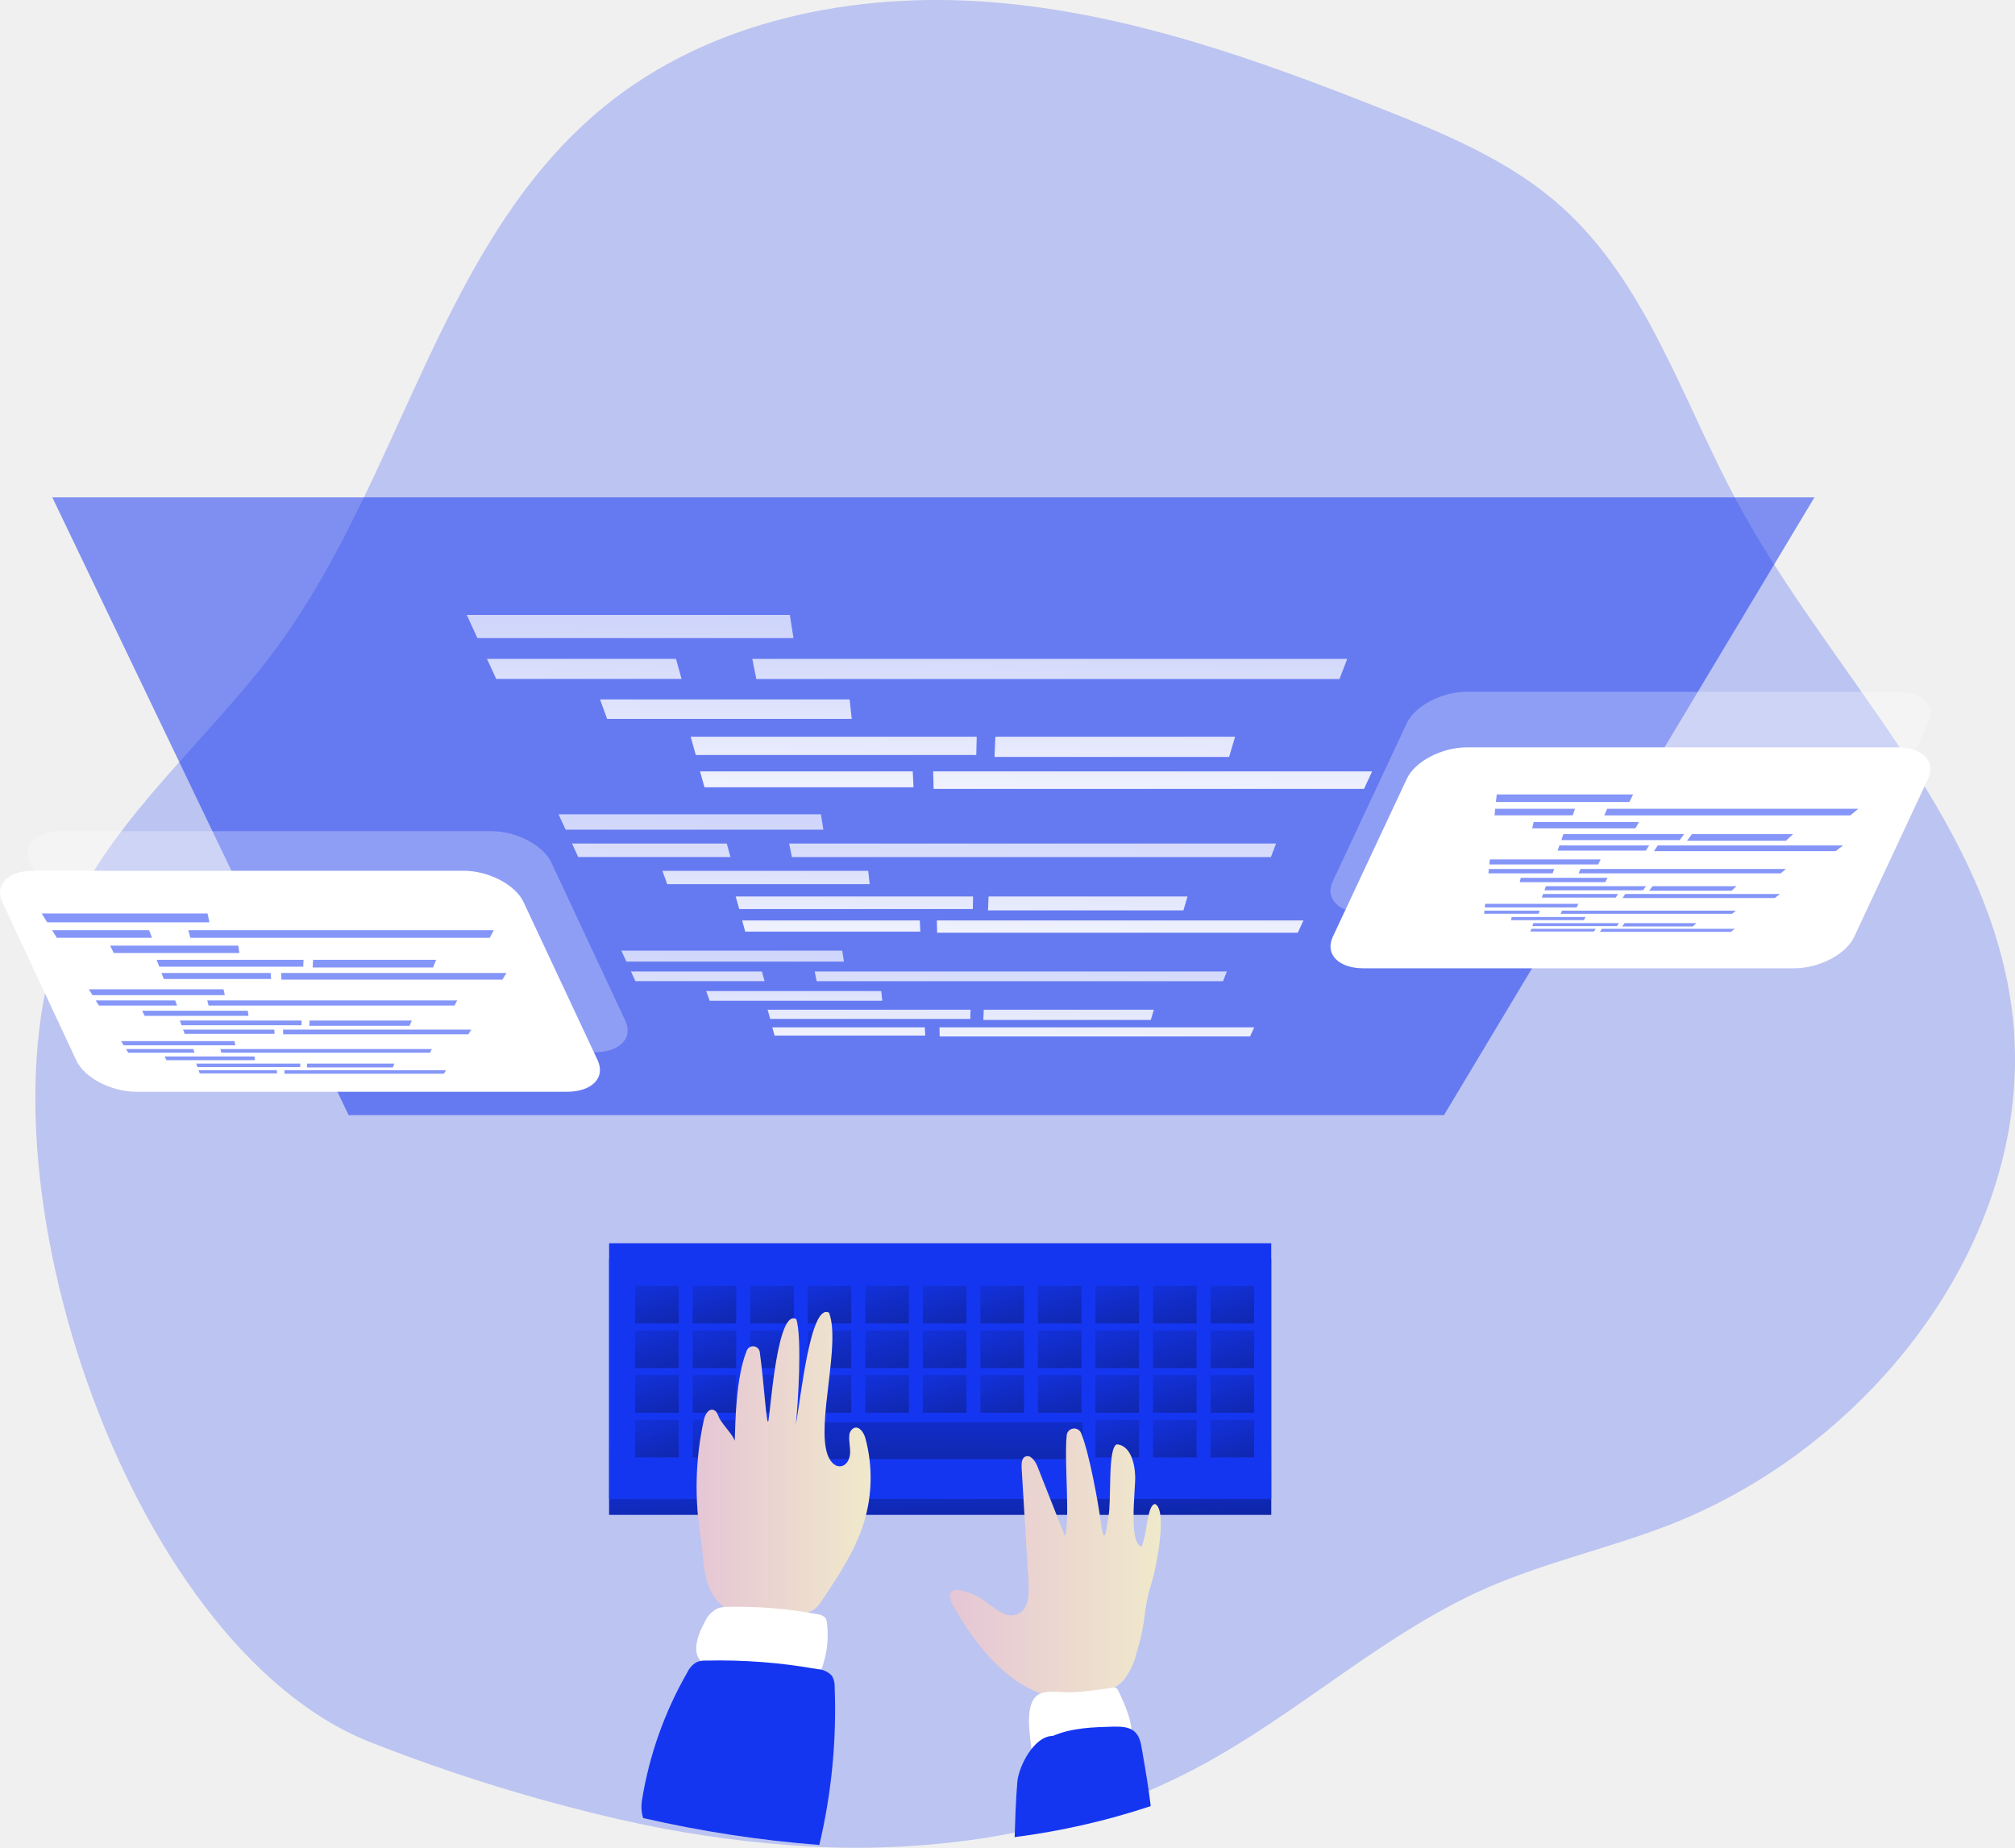
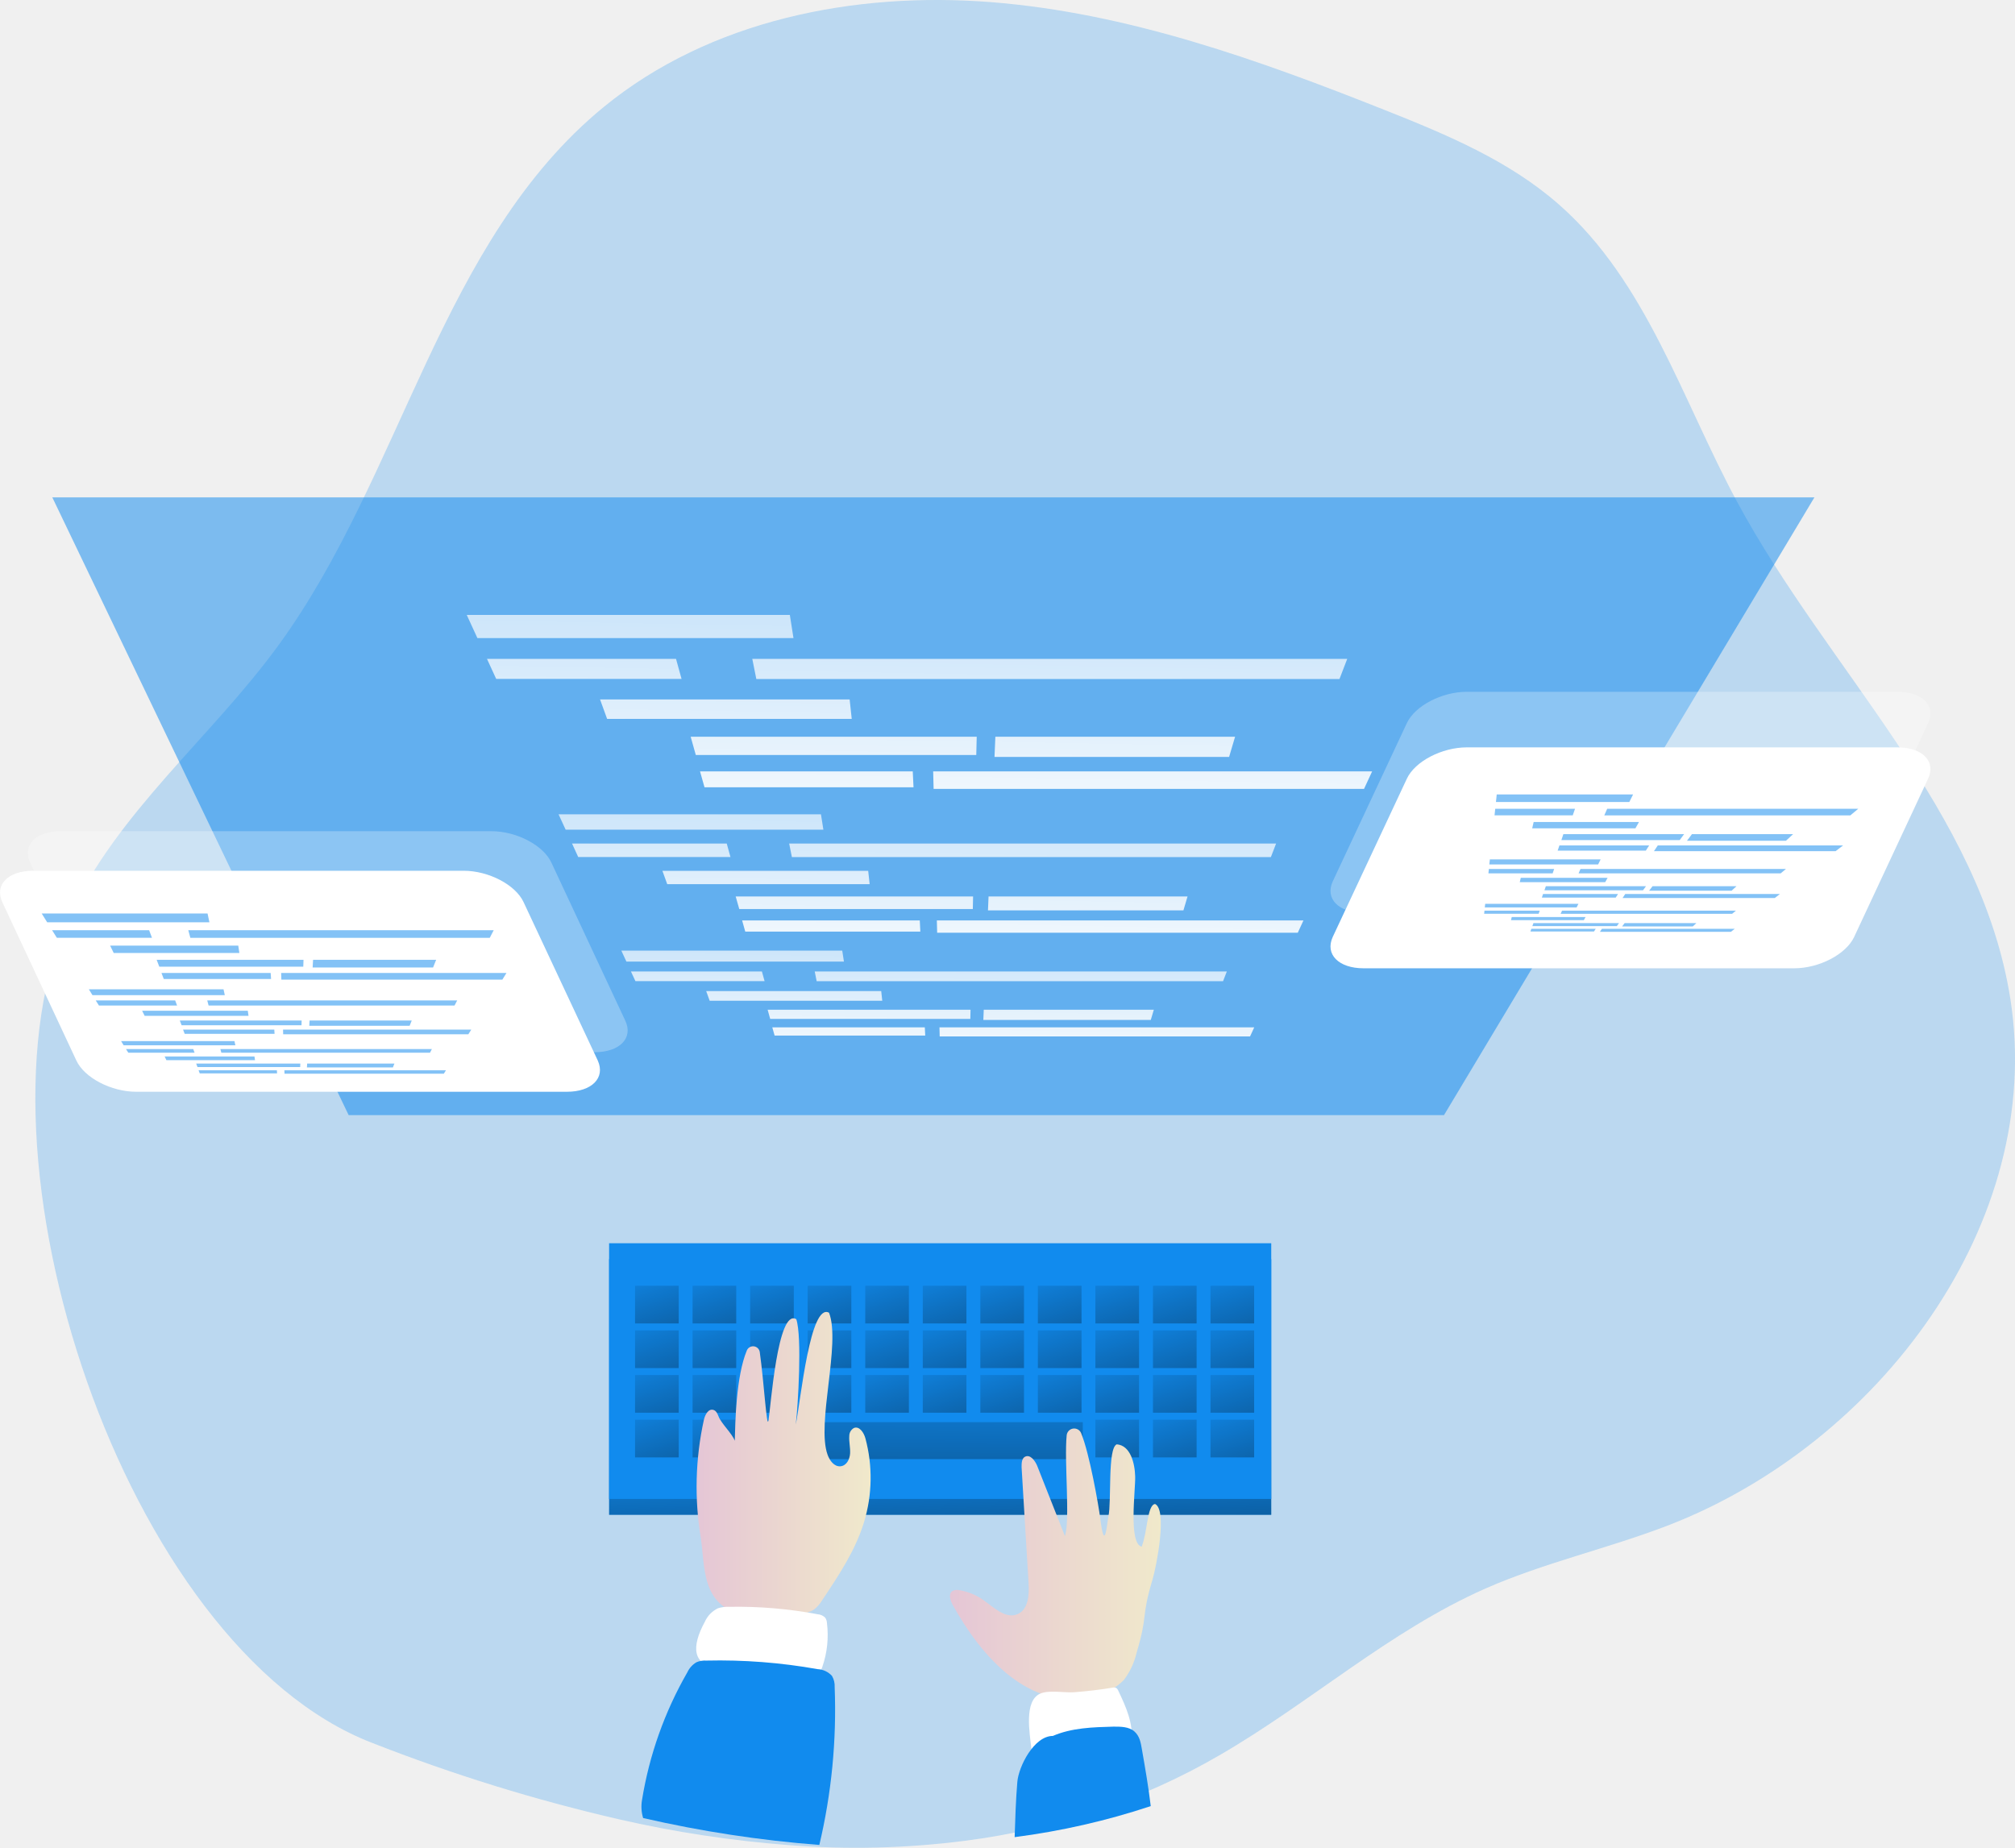
<svg xmlns="http://www.w3.org/2000/svg" xmlns:xlink="http://www.w3.org/1999/xlink" id="Layer_1" data-name="Layer 1" viewBox="0 0 444.15 407.31">
  <defs>
    <linearGradient id="linear-gradient" x1="207.58" y1="316.27" x2="209.76" y2="384.73" gradientUnits="userSpaceOnUse">
      <stop offset="0" stop-color="#010101" stop-opacity="0" />
      <stop offset="0.95" stop-color="#010101" />
    </linearGradient>
    <linearGradient id="linear-gradient-2" x1="141.4" y1="277.42" x2="160.86" y2="335.81" xlink:href="#linear-gradient" />
    <linearGradient id="linear-gradient-3" x1="141.4" y1="287.26" x2="160.86" y2="345.65" xlink:href="#linear-gradient" />
    <linearGradient id="linear-gradient-4" x1="141.4" y1="297.1" x2="160.86" y2="355.49" xlink:href="#linear-gradient" />
    <linearGradient id="linear-gradient-5" x1="141.4" y1="306.94" x2="160.86" y2="365.33" xlink:href="#linear-gradient" />
    <linearGradient id="linear-gradient-6" x1="154.08" y1="277.42" x2="173.55" y2="335.81" xlink:href="#linear-gradient" />
    <linearGradient id="linear-gradient-7" x1="154.08" y1="287.26" x2="173.55" y2="345.65" xlink:href="#linear-gradient" />
    <linearGradient id="linear-gradient-8" x1="154.08" y1="297.1" x2="173.55" y2="355.49" xlink:href="#linear-gradient" />
    <linearGradient id="linear-gradient-9" x1="154.08" y1="306.94" x2="173.55" y2="365.33" xlink:href="#linear-gradient" />
    <linearGradient id="linear-gradient-10" x1="166.77" y1="277.42" x2="186.23" y2="335.81" xlink:href="#linear-gradient" />
    <linearGradient id="linear-gradient-11" x1="166.77" y1="287.26" x2="186.23" y2="345.65" xlink:href="#linear-gradient" />
    <linearGradient id="linear-gradient-12" x1="166.77" y1="297.1" x2="186.23" y2="355.49" xlink:href="#linear-gradient" />
    <linearGradient id="linear-gradient-13" x1="166.77" y1="306.94" x2="186.23" y2="365.33" xlink:href="#linear-gradient" />
    <linearGradient id="linear-gradient-14" x1="179.45" y1="277.42" x2="198.92" y2="335.81" xlink:href="#linear-gradient" />
    <linearGradient id="linear-gradient-15" x1="179.45" y1="287.26" x2="198.92" y2="345.65" xlink:href="#linear-gradient" />
    <linearGradient id="linear-gradient-16" x1="179.45" y1="297.1" x2="198.92" y2="355.49" xlink:href="#linear-gradient" />
    <linearGradient id="linear-gradient-17" x1="192.14" y1="277.42" x2="211.6" y2="335.81" xlink:href="#linear-gradient" />
    <linearGradient id="linear-gradient-18" x1="192.14" y1="287.26" x2="211.6" y2="345.65" xlink:href="#linear-gradient" />
    <linearGradient id="linear-gradient-19" x1="192.14" y1="297.1" x2="211.6" y2="355.49" xlink:href="#linear-gradient" />
    <linearGradient id="linear-gradient-20" x1="204.82" y1="277.42" x2="224.29" y2="335.81" xlink:href="#linear-gradient" />
    <linearGradient id="linear-gradient-21" x1="204.82" y1="287.26" x2="224.29" y2="345.65" xlink:href="#linear-gradient" />
    <linearGradient id="linear-gradient-22" x1="204.82" y1="297.1" x2="224.29" y2="355.49" xlink:href="#linear-gradient" />
    <linearGradient id="linear-gradient-23" x1="217.51" y1="277.42" x2="236.97" y2="335.81" xlink:href="#linear-gradient" />
    <linearGradient id="linear-gradient-24" x1="217.51" y1="287.26" x2="236.97" y2="345.65" xlink:href="#linear-gradient" />
    <linearGradient id="linear-gradient-25" x1="217.51" y1="297.1" x2="236.97" y2="355.49" xlink:href="#linear-gradient" />
    <linearGradient id="linear-gradient-26" x1="230.19" y1="277.42" x2="249.66" y2="335.81" xlink:href="#linear-gradient" />
    <linearGradient id="linear-gradient-27" x1="230.19" y1="287.26" x2="249.66" y2="345.65" xlink:href="#linear-gradient" />
    <linearGradient id="linear-gradient-28" x1="230.19" y1="297.1" x2="249.66" y2="355.49" xlink:href="#linear-gradient" />
    <linearGradient id="linear-gradient-29" x1="242.88" y1="277.42" x2="262.34" y2="335.81" xlink:href="#linear-gradient" />
    <linearGradient id="linear-gradient-30" x1="242.88" y1="287.26" x2="262.34" y2="345.65" xlink:href="#linear-gradient" />
    <linearGradient id="linear-gradient-31" x1="242.88" y1="297.1" x2="262.34" y2="355.49" xlink:href="#linear-gradient" />
    <linearGradient id="linear-gradient-32" x1="242.88" y1="306.94" x2="262.34" y2="365.33" xlink:href="#linear-gradient" />
    <linearGradient id="linear-gradient-33" x1="255.56" y1="277.42" x2="275.02" y2="335.81" xlink:href="#linear-gradient" />
    <linearGradient id="linear-gradient-34" x1="255.56" y1="287.26" x2="275.02" y2="345.65" xlink:href="#linear-gradient" />
    <linearGradient id="linear-gradient-35" x1="255.56" y1="297.1" x2="275.02" y2="355.49" xlink:href="#linear-gradient" />
    <linearGradient id="linear-gradient-36" x1="255.56" y1="306.94" x2="275.02" y2="365.33" xlink:href="#linear-gradient" />
    <linearGradient id="linear-gradient-37" x1="268.24" y1="277.42" x2="287.71" y2="335.81" xlink:href="#linear-gradient" />
    <linearGradient id="linear-gradient-38" x1="268.24" y1="287.26" x2="287.71" y2="345.65" xlink:href="#linear-gradient" />
    <linearGradient id="linear-gradient-39" x1="268.24" y1="297.1" x2="287.71" y2="355.49" xlink:href="#linear-gradient" />
    <linearGradient id="linear-gradient-40" x1="268.24" y1="306.94" x2="287.71" y2="365.33" xlink:href="#linear-gradient" />
    <linearGradient id="linear-gradient-41" x1="201.17" y1="299.29" x2="200.66" y2="387.48" xlink:href="#linear-gradient" />
    <linearGradient id="linear-gradient-42" x1="241.75" y1="324.01" x2="280.1" y2="324.01" gradientUnits="userSpaceOnUse">
      <stop offset="0" stop-color="#e5c6d6" />
      <stop offset="0.42" stop-color="#ead4d0" />
      <stop offset="1" stop-color="#f0e9cb" />
    </linearGradient>
    <linearGradient id="linear-gradient-43" x1="297.63" y1="345.78" x2="344.09" y2="345.78" xlink:href="#linear-gradient-42" />
    <linearGradient id="linear-gradient-44" x1="229.76" y1="451.83" x2="225.94" y2="247.42" gradientTransform="matrix(1, 0, 0, -1, -88.24, 449.13)" gradientUnits="userSpaceOnUse">
      <stop offset="0" stop-color="#fff" stop-opacity="0" />
      <stop offset="0.99" stop-color="#fff" />
    </linearGradient>
    <linearGradient id="linear-gradient-45" x1="219.63" y1="441.06" x2="216.1" y2="252.08" xlink:href="#linear-gradient-44" />
    <linearGradient id="linear-gradient-46" x1="322.22" y1="441.69" x2="318.61" y2="249.34" xlink:href="#linear-gradient-44" />
    <linearGradient id="linear-gradient-47" x1="250.84" y1="430.96" x2="247.52" y2="254.69" xlink:href="#linear-gradient-44" />
    <linearGradient id="linear-gradient-48" x1="274.55" y1="421.86" x2="271.44" y2="256.61" xlink:href="#linear-gradient-44" />
    <linearGradient id="linear-gradient-49" x1="336.5" y1="420.37" x2="333.43" y2="255.67" xlink:href="#linear-gradient-44" />
    <linearGradient id="linear-gradient-50" x1="268.6" y1="412.51" x2="265.72" y2="258.58" xlink:href="#linear-gradient-44" />
    <linearGradient id="linear-gradient-51" x1="344.84" y1="414.34" x2="341.9" y2="256.9" xlink:href="#linear-gradient-44" />
    <linearGradient id="linear-gradient-52" x1="242.37" y1="365.56" x2="239.72" y2="223.82" xlink:href="#linear-gradient-44" />
    <linearGradient id="linear-gradient-53" x1="233.6" y1="358.48" x2="231.15" y2="227.25" xlink:href="#linear-gradient-44" />
    <linearGradient id="linear-gradient-54" x1="317.74" y1="363.14" x2="315.12" y2="223.77" xlink:href="#linear-gradient-44" />
    <linearGradient id="linear-gradient-55" x1="258.93" y1="353.78" x2="256.58" y2="228.63" xlink:href="#linear-gradient-44" />
    <linearGradient id="linear-gradient-56" x1="278.41" y1="349.28" x2="276.16" y2="229.81" xlink:href="#linear-gradient-44" />
    <linearGradient id="linear-gradient-57" x1="329.83" y1="347.34" x2="327.62" y2="229.32" xlink:href="#linear-gradient-44" />
    <linearGradient id="linear-gradient-58" x1="273.3" y1="343.25" x2="271.21" y2="231.37" xlink:href="#linear-gradient-44" />
    <linearGradient id="linear-gradient-59" x1="337.03" y1="346.81" x2="334.84" y2="229.82" xlink:href="#linear-gradient-44" />
    <linearGradient id="linear-gradient-60" x1="251.09" y1="310.87" x2="249.12" y2="205.63" xlink:href="#linear-gradient-44" />
    <linearGradient id="linear-gradient-61" x1="243.38" y1="305.62" x2="241.56" y2="208.4" xlink:href="#linear-gradient-44" />
    <linearGradient id="linear-gradient-62" x1="314.69" y1="312.02" x2="312.67" y2="204.73" xlink:href="#linear-gradient-44" />
    <linearGradient id="linear-gradient-63" x1="264.7" y1="303.52" x2="262.92" y2="209.18" xlink:href="#linear-gradient-44" />
    <linearGradient id="linear-gradient-64" x1="281.21" y1="301.33" x2="279.49" y2="209.99" xlink:href="#linear-gradient-44" />
    <linearGradient id="linear-gradient-65" x1="325.16" y1="299.24" x2="323.49" y2="209.75" xlink:href="#linear-gradient-44" />
    <linearGradient id="linear-gradient-66" x1="276.73" y1="297.05" x2="275.13" y2="211.31" xlink:href="#linear-gradient-44" />
    <linearGradient id="linear-gradient-67" x1="331.48" y1="301.34" x2="329.77" y2="209.9" xlink:href="#linear-gradient-44" />
  </defs>
-   <path d="M455.79,337.36c-13.21,5.07-27.17,8.17-40.12,13.86C394.53,360.56,377,376.43,357,388a146,146,0,0,1-27.21,12.26,152.77,152.77,0,0,1-28.75,6.56,188,188,0,0,1-39.13.95,253.36,253.36,0,0,1-37.31-5.69,386.22,386.22,0,0,1-54.31-16.82c-54.82-21.12-90.61-130.58-66.72-182.33,10.52-22.82,31.1-39.19,45.93-59.47C177,105.82,185.27,54.13,221.36,24.6,244.74,5.48,276.57-.84,306.66,1.52s58.94,12.7,87,23.86c13.54,5.37,27.26,11.12,38.21,20.76,19.3,16.94,27.11,43,39.31,65.61,19.95,37,53.69,68.07,60.19,109.52C539.06,270.61,502.38,319.43,455.79,337.36Z" transform="translate(-88.24 -1.05)" fill="#1536f1" opacity="0.24" style="isolation:isolate" />
-   <rect x="134.26" y="277.56" width="145.95" height="56.37" fill="#1536f1" />
+   <path d="M455.79,337.36c-13.21,5.07-27.17,8.17-40.12,13.86C394.53,360.56,377,376.43,357,388a146,146,0,0,1-27.21,12.26,152.77,152.77,0,0,1-28.75,6.56,188,188,0,0,1-39.13.95,253.36,253.36,0,0,1-37.31-5.69,386.22,386.22,0,0,1-54.31-16.82c-54.82-21.12-90.61-130.58-66.72-182.33,10.52-22.82,31.1-39.19,45.93-59.47C177,105.82,185.27,54.13,221.36,24.6,244.74,5.48,276.57-.84,306.66,1.52s58.94,12.7,87,23.86c13.54,5.37,27.26,11.12,38.21,20.76,19.3,16.94,27.11,43,39.31,65.61,19.95,37,53.69,68.07,60.19,109.52C539.06,270.61,502.38,319.43,455.79,337.36Z" transform="translate(-88.24 -1.05)" fill="#118bee" opacity="0.24" style="isolation:isolate" />
+   <rect x="134.26" y="277.56" width="145.95" height="56.37" fill="#118bee" />
  <rect x="134.26" y="277.56" width="145.95" height="56.37" fill="url(#linear-gradient)" />
-   <rect x="134.26" y="274.06" width="145.95" height="56.37" fill="#1536f1" />
+   <rect x="134.26" y="274.06" width="145.95" height="56.37" fill="#118bee" />
  <rect x="139.98" y="283.43" width="9.62" height="8.31" fill="url(#linear-gradient-2)" />
  <rect x="139.98" y="293.27" width="9.62" height="8.31" fill="url(#linear-gradient-3)" />
  <rect x="139.98" y="303.11" width="9.62" height="8.31" fill="url(#linear-gradient-4)" />
  <rect x="139.98" y="312.96" width="9.62" height="8.31" fill="url(#linear-gradient-5)" />
  <rect x="152.66" y="283.43" width="9.62" height="8.31" fill="url(#linear-gradient-6)" />
  <rect x="152.66" y="293.27" width="9.62" height="8.31" fill="url(#linear-gradient-7)" />
  <rect x="152.66" y="303.11" width="9.62" height="8.31" fill="url(#linear-gradient-8)" />
  <rect x="152.66" y="312.96" width="9.62" height="8.31" fill="url(#linear-gradient-9)" />
  <rect x="165.35" y="283.43" width="9.62" height="8.31" fill="url(#linear-gradient-10)" />
  <rect x="165.35" y="293.27" width="9.62" height="8.31" fill="url(#linear-gradient-11)" />
  <rect x="165.35" y="303.11" width="9.62" height="8.31" fill="url(#linear-gradient-12)" />
  <rect x="165.35" y="312.96" width="9.62" height="8.31" fill="url(#linear-gradient-13)" />
  <rect x="178.03" y="283.43" width="9.62" height="8.31" fill="url(#linear-gradient-14)" />
  <rect x="178.03" y="293.27" width="9.62" height="8.31" fill="url(#linear-gradient-15)" />
  <rect x="178.03" y="303.11" width="9.62" height="8.31" fill="url(#linear-gradient-16)" />
  <rect x="190.72" y="283.43" width="9.62" height="8.31" fill="url(#linear-gradient-17)" />
  <rect x="190.72" y="293.27" width="9.62" height="8.31" fill="url(#linear-gradient-18)" />
  <rect x="190.72" y="303.11" width="9.62" height="8.31" fill="url(#linear-gradient-19)" />
  <rect x="203.4" y="283.43" width="9.62" height="8.31" fill="url(#linear-gradient-20)" />
  <rect x="203.4" y="293.27" width="9.62" height="8.31" fill="url(#linear-gradient-21)" />
  <rect x="203.4" y="303.11" width="9.62" height="8.31" fill="url(#linear-gradient-22)" />
  <rect x="216.09" y="283.43" width="9.62" height="8.31" fill="url(#linear-gradient-23)" />
  <rect x="216.09" y="293.27" width="9.62" height="8.31" fill="url(#linear-gradient-24)" />
  <rect x="216.09" y="303.11" width="9.62" height="8.31" fill="url(#linear-gradient-25)" />
  <rect x="228.77" y="283.43" width="9.62" height="8.31" fill="url(#linear-gradient-26)" />
  <rect x="228.77" y="293.27" width="9.62" height="8.31" fill="url(#linear-gradient-27)" />
  <rect x="228.77" y="303.11" width="9.62" height="8.31" fill="url(#linear-gradient-28)" />
  <rect x="241.45" y="283.43" width="9.62" height="8.31" fill="url(#linear-gradient-29)" />
  <rect x="241.45" y="293.27" width="9.62" height="8.31" fill="url(#linear-gradient-30)" />
  <rect x="241.45" y="303.11" width="9.62" height="8.31" fill="url(#linear-gradient-31)" />
  <rect x="241.45" y="312.96" width="9.62" height="8.31" fill="url(#linear-gradient-32)" />
  <rect x="254.14" y="283.43" width="9.62" height="8.31" fill="url(#linear-gradient-33)" />
  <rect x="254.14" y="293.27" width="9.62" height="8.31" fill="url(#linear-gradient-34)" />
  <rect x="254.14" y="303.11" width="9.62" height="8.31" fill="url(#linear-gradient-35)" />
  <rect x="254.14" y="312.96" width="9.62" height="8.31" fill="url(#linear-gradient-36)" />
  <rect x="266.82" y="283.43" width="9.62" height="8.31" fill="url(#linear-gradient-37)" />
  <rect x="266.82" y="293.27" width="9.62" height="8.31" fill="url(#linear-gradient-38)" />
  <rect x="266.82" y="303.11" width="9.62" height="8.31" fill="url(#linear-gradient-39)" />
  <rect x="266.82" y="312.96" width="9.62" height="8.31" fill="url(#linear-gradient-40)" />
  <rect x="163.45" y="313.5" width="75.22" height="8.15" fill="url(#linear-gradient-41)" />
  <path d="M243.4,314c.26-1.11,1-2.5,2.12-2.14.59.19.88.84,1.1,1.42.61,1.59,3,3.77,3.58,5.37.11-4,.26-14.12,2.66-19.91a1.49,1.49,0,0,1,2.85.37c.93,6.58,1.54,17.23,1.92,15.05.49-2.75,2-24.82,6.13-22.3,1.3,3.92.38,19.09-.11,23.19,1.1-5.43,3.17-26.91,7.33-24.62,2.63,6.86-2.82,24.41-.32,31.32.46,1.27,1.45,2.63,2.81,2.53s2.07-1.54,2.15-2.83-.28-2.58-.18-3.87a2,2,0,0,1,1-1.73c1.2-.52,2.22,1,2.56,2.29a33.53,33.53,0,0,1-.3,18.42c-1.9,6.25-5.59,11.78-9.22,17.21a7.46,7.46,0,0,1-1.82,2.09,4.77,4.77,0,0,1-1.25.59,27.56,27.56,0,0,1-9.69,1.38c-14.17-.78-12.88-9.91-14-17.72A68.69,68.69,0,0,1,243.4,314Z" transform="translate(-88.24 -1.05)" fill="url(#linear-gradient-42)" />
  <path d="M243.59,358.58a6,6,0,0,1,2.9-3,6.91,6.91,0,0,1,2.36-.32,95.94,95.94,0,0,1,19.65,1.64,2.58,2.58,0,0,1,1.65.77,2.38,2.38,0,0,1,.37,1.18,21.35,21.35,0,0,1-1,9.58,2,2,0,0,1-.76,1.16,2.14,2.14,0,0,1-1.33.12,173.09,173.09,0,0,0-20.1-1.1C240.57,368.58,240.66,363.94,243.59,358.58Z" transform="translate(-88.24 -1.05)" fill="#fff" />
-   <path d="M268.84,407.75A263.67,263.67,0,0,1,230,401.82a8.58,8.58,0,0,1-.25-3.95,83,83,0,0,1,10-28.18,5,5,0,0,1,2-2.21,4.72,4.72,0,0,1,2.18-.37A123.09,123.09,0,0,1,268.47,369a4.56,4.56,0,0,1,3.16,1.49,4.47,4.47,0,0,1,.59,2.48A129.26,129.26,0,0,1,268.84,407.75Z" transform="translate(-88.24 -1.05)" fill="#1536f1" />
+   <path d="M268.84,407.75A263.67,263.67,0,0,1,230,401.82a8.58,8.58,0,0,1-.25-3.95,83,83,0,0,1,10-28.18,5,5,0,0,1,2-2.21,4.72,4.72,0,0,1,2.18-.37A123.09,123.09,0,0,1,268.47,369a4.56,4.56,0,0,1,3.16,1.49,4.47,4.47,0,0,1,.59,2.48A129.26,129.26,0,0,1,268.84,407.75Z" transform="translate(-88.24 -1.05)" fill="#118bee" />
  <path d="M298.2,354.77c-.54-1-.95-2.41,0-3a2.07,2.07,0,0,1,1.53-.17,12.53,12.53,0,0,1,5.18,2.11c2.39,1.67,5,4.34,7.68,3.14,2.32-1.05,2.52-4.21,2.37-6.76q-.76-12.8-1.54-25.61c0-.85,0-1.89.74-2.3,1.13-.61,2.23.84,2.7,2l6.12,15.5c1.17-3.73-.19-16.54.38-22.23a1.66,1.66,0,0,1,3.18-.49c1.85,4.45,3.86,16,4.21,18.74,1,8.16,1.51,1,1.81-.37.72-3.4-.22-15,1.83-15.89,3,.22,4,4.12,4.07,7.14s-1.51,14.72,1.43,15.42c1.3-3.26,1.2-9.19,2.95-9.41,2.74,1.26.32,13.73-.55,16.62-2.6,8.66-.93,7.52-3.52,16.17a15.93,15.93,0,0,1-2.8,6,12.55,12.55,0,0,1-6.25,3.45C315.28,378.85,304.45,366.09,298.2,354.77Z" transform="translate(-88.24 -1.05)" fill="url(#linear-gradient-43)" />
  <path d="M315.59,386.58a2.66,2.66,0,0,0,.89,2,2.69,2.69,0,0,0,1.12.32,45.74,45.74,0,0,0,17.58-1.31,3.48,3.48,0,0,0,1.65-.79,3.2,3.2,0,0,0,.76-1.83c.56-3.87-1.16-7.66-2.84-11.19a1.41,1.41,0,0,0-.48-.64,1.36,1.36,0,0,0-.87-.05q-4.2.69-8.45,1c-2.06.14-5.44-.52-7.35.27C313.86,375.91,315.22,383.19,315.59,386.58Z" transform="translate(-88.24 -1.05)" fill="#fff" />
-   <path d="M341.89,399.19a160.16,160.16,0,0,1-30,6.84c.13-4,.25-8.14.59-12.15.28-3.42,3.67-10.16,7.83-10.16,4.17-1.8,8.86-1.93,13.39-2.05,1.59,0,3.36,0,4.57,1.05s1.43,2.55,1.68,4C340.67,390.83,341.39,395,341.89,399.19Z" transform="translate(-88.24 -1.05)" fill="#1536f1" />
-   <polygon points="318.29 245.82 76.85 245.82 11.53 109.64 399.94 109.64 318.29 245.82" fill="#1536f1" opacity="0.52" />
+   <path d="M341.89,399.19a160.16,160.16,0,0,1-30,6.84c.13-4,.25-8.14.59-12.15.28-3.42,3.67-10.16,7.83-10.16,4.17-1.8,8.86-1.93,13.39-2.05,1.59,0,3.36,0,4.57,1.05s1.43,2.55,1.68,4C340.67,390.83,341.39,395,341.89,399.19Z" transform="translate(-88.24 -1.05)" fill="#118bee" />
+   <polygon points="318.29 245.82 76.85 245.82 11.53 109.64 399.94 109.64 318.29 245.82" fill="#118bee" opacity="0.52" />
  <path d="M219.31,233H124.4c-5.52,0-11.43-3.08-13.21-6.89L94.87,191.17c-1.77-3.81,1.26-6.89,6.77-6.89h94.92c5.51,0,11.42,3.08,13.2,6.89l16.32,34.91C227.86,229.89,224.83,233,219.31,233Z" transform="translate(-88.24 -1.05)" fill="#fff" opacity="0.27" />
  <path d="M213.19,241.72H118.27c-5.51,0-11.43-3.08-13.2-6.89L88.75,199.92C87,196.11,90,193,95.52,193h94.91c5.52,0,11.43,3.09,13.21,6.9L220,234.83C221.73,238.64,218.7,241.72,213.19,241.72Z" transform="translate(-88.24 -1.05)" fill="#fff" />
  <path d="M388.8,202.25h94.92c5.52,0,11.43-3.09,13.21-6.89l16.31-34.92c1.78-3.8-1.25-6.89-6.76-6.89H411.56c-5.51,0-11.43,3.09-13.21,6.89L382,195.36C380.26,199.16,383.29,202.25,388.8,202.25Z" transform="translate(-88.24 -1.05)" fill="#fff" opacity="0.27" />
  <path d="M388.8,214.5h94.92c5.52,0,11.43-3.09,13.21-6.9l16.31-34.91c1.78-3.8-1.25-6.89-6.76-6.89H411.56c-5.51,0-11.43,3.09-13.21,6.89L382,207.6C380.26,211.41,383.29,214.5,388.8,214.5Z" transform="translate(-88.24 -1.05)" fill="#fff" />
  <polygon points="102.88 135.55 174.1 135.55 174.9 140.66 105.23 140.66 102.88 135.55" fill="url(#linear-gradient-44)" />
  <polygon points="107.34 145.24 149.01 145.24 150.23 149.66 109.37 149.66 107.34 145.24" fill="url(#linear-gradient-45)" />
  <polygon points="165.82 145.24 296.96 145.24 295.25 149.68 166.71 149.68 165.82 145.24" fill="url(#linear-gradient-46)" />
  <polygon points="132.26 154.18 187.28 154.18 187.74 158.47 133.82 158.47 132.26 154.18" fill="url(#linear-gradient-47)" />
  <polygon points="152.24 162.41 215.29 162.41 215.19 166.43 153.37 166.43 152.24 162.41" fill="url(#linear-gradient-48)" />
  <polygon points="219.4 162.41 272.24 162.41 270.92 166.86 219.21 166.86 219.4 162.41" fill="url(#linear-gradient-49)" />
  <polygon points="154.3 170.04 201.19 170.04 201.36 173.55 155.29 173.55 154.3 170.04" fill="url(#linear-gradient-50)" />
  <polygon points="205.69 170.04 302.45 170.04 300.66 173.91 205.79 173.91 205.69 170.04" fill="url(#linear-gradient-51)" />
  <polygon points="123.12 179.51 180.96 179.51 181.49 182.89 124.68 182.89 123.12 179.51" fill="url(#linear-gradient-52)" />
  <polygon points="126.09 185.95 160.19 185.95 161.01 188.92 127.45 188.92 126.09 185.95" fill="url(#linear-gradient-53)" />
  <polygon points="173.95 185.95 281.28 185.95 280.13 188.94 174.55 188.94 173.95 185.95" fill="url(#linear-gradient-54)" />
  <polygon points="146.01 191.97 191.37 191.97 191.69 194.9 147.07 194.9 146.01 191.97" fill="url(#linear-gradient-55)" />
  <polygon points="162.16 197.62 214.49 197.62 214.43 200.39 162.95 200.39 162.16 197.62" fill="url(#linear-gradient-56)" />
  <polygon points="217.9 197.62 261.76 197.62 260.85 200.69 217.77 200.69 217.9 197.62" fill="url(#linear-gradient-57)" />
  <polygon points="163.58 202.9 202.74 202.9 202.86 205.36 164.27 205.36 163.58 202.9" fill="url(#linear-gradient-58)" />
  <polygon points="206.5 202.9 287.31 202.9 286.06 205.61 206.57 205.61 206.5 202.9" fill="url(#linear-gradient-59)" />
  <polygon points="136.96 209.56 185.65 209.56 186.02 211.97 138.07 211.97 136.96 209.56" fill="url(#linear-gradient-60)" />
  <polygon points="139.07 214.15 167.94 214.15 168.53 216.28 140.06 216.28 139.07 214.15" fill="url(#linear-gradient-61)" />
  <polygon points="179.58 214.15 270.42 214.15 269.59 216.29 180.01 216.29 179.58 214.15" fill="url(#linear-gradient-62)" />
  <polygon points="155.66 218.48 194.24 218.48 194.47 220.61 156.43 220.61 155.66 218.48" fill="url(#linear-gradient-63)" />
  <polygon points="169.2 222.58 213.93 222.58 213.88 224.61 169.77 224.61 169.2 222.58" fill="url(#linear-gradient-64)" />
  <polygon points="216.84 222.58 254.33 222.58 253.66 224.83 216.75 224.83 216.84 222.58" fill="url(#linear-gradient-65)" />
  <polygon points="170.23 226.47 203.85 226.47 203.94 228.28 170.74 228.28 170.23 226.47" fill="url(#linear-gradient-66)" />
  <polygon points="207.08 226.47 276.46 226.47 275.54 228.47 207.13 228.47 207.08 226.47" fill="url(#linear-gradient-67)" />
  <g opacity="0.52">
-     <polygon points="9.19 201.37 45.75 201.37 46.16 203.31 10.4 203.31 9.19 201.37" fill="#1536f1" />
-     <polygon points="11.48 205.05 32.87 205.05 33.5 206.73 12.53 206.73 11.48 205.05" fill="#1536f1" />
-     <polygon points="41.5 205.05 108.83 205.05 107.95 206.74 41.96 206.74 41.5 205.05" fill="#1536f1" />
-     <polygon points="24.27 208.45 52.52 208.45 52.76 210.08 25.07 210.08 24.27 208.45" fill="#1536f1" />
-     <polygon points="34.53 211.58 66.9 211.58 66.85 213.1 35.11 213.1 34.53 211.58" fill="#1536f1" />
-     <polygon points="69.01 211.58 96.14 211.58 95.46 213.27 68.91 213.27 69.01 211.58" fill="#1536f1" />
-     <polygon points="35.59 214.48 59.66 214.48 59.75 215.81 36.1 215.81 35.59 214.48" fill="#1536f1" />
-     <polygon points="61.97 214.48 111.64 214.48 110.73 215.95 62.02 215.95 61.97 214.48" fill="#1536f1" />
-     <polygon points="19.58 218.08 49.27 218.08 49.55 219.37 20.38 219.37 19.58 218.08" fill="#1536f1" />
-     <polygon points="21.1 220.53 38.61 220.53 39.03 221.66 21.81 221.66 21.1 220.53" fill="#1536f1" />
-     <polygon points="45.68 220.53 100.78 220.53 100.19 221.66 45.98 221.66 45.68 220.53" fill="#1536f1" />
-     <polygon points="31.33 222.81 54.62 222.81 54.78 223.93 31.88 223.93 31.33 222.81" fill="#1536f1" />
-     <polygon points="39.63 224.96 66.49 224.96 66.46 226.01 40.03 226.01 39.63 224.96" fill="#1536f1" />
-     <polygon points="68.24 224.96 90.76 224.96 90.29 226.13 68.17 226.13 68.24 224.96" fill="#1536f1" />
-     <polygon points="40.35 226.97 60.46 226.97 60.52 227.9 40.71 227.9 40.35 226.97" fill="#1536f1" />
-     <polygon points="62.39 226.97 103.88 226.97 103.23 228 62.42 228 62.39 226.97" fill="#1536f1" />
-     <polygon points="26.69 229.5 51.68 229.5 51.88 230.42 27.25 230.42 26.69 229.5" fill="#1536f1" />
-     <polygon points="27.77 231.25 42.59 231.25 42.89 232.06 28.28 232.06 27.77 231.25" fill="#1536f1" />
-     <polygon points="48.57 231.25 95.2 231.25 94.78 232.06 48.79 232.06 48.57 231.25" fill="#1536f1" />
-     <polygon points="36.29 232.89 56.09 232.89 56.21 233.7 36.68 233.7 36.29 232.89" fill="#1536f1" />
-     <polygon points="43.24 234.45 66.2 234.45 66.17 235.22 43.53 235.22 43.24 234.45" fill="#1536f1" />
-     <polygon points="67.7 234.45 86.94 234.45 86.6 235.31 67.65 235.31 67.7 234.45" fill="#1536f1" />
-     <polygon points="43.77 235.93 61.03 235.93 61.07 236.62 44.03 236.62 43.77 235.93" fill="#1536f1" />
-     <polygon points="62.69 235.93 98.3 235.93 97.83 236.69 62.71 236.69 62.69 235.93" fill="#1536f1" />
+     <polygon points="9.19 201.37 45.75 201.37 46.16 203.31 10.4 203.31 9.19 201.37" fill="#118bee" />
+     <polygon points="11.48 205.05 32.87 205.05 33.5 206.73 12.53 206.73 11.48 205.05" fill="#118bee" />
+     <polygon points="41.5 205.05 108.83 205.05 107.95 206.74 41.96 206.74 41.5 205.05" fill="#118bee" />
+     <polygon points="24.27 208.45 52.52 208.45 52.76 210.08 25.07 210.08 24.27 208.45" fill="#118bee" />
+     <polygon points="34.53 211.58 66.9 211.58 66.85 213.1 35.11 213.1 34.53 211.58" fill="#118bee" />
+     <polygon points="69.01 211.58 96.14 211.58 95.46 213.27 68.91 213.27 69.01 211.58" fill="#118bee" />
+     <polygon points="35.59 214.48 59.66 214.48 59.75 215.81 36.1 215.81 35.59 214.48" fill="#118bee" />
+     <polygon points="61.97 214.48 111.64 214.48 110.73 215.95 62.02 215.95 61.97 214.48" fill="#118bee" />
+     <polygon points="19.58 218.08 49.27 218.08 49.55 219.37 20.38 219.37 19.58 218.08" fill="#118bee" />
+     <polygon points="21.1 220.53 38.61 220.53 39.03 221.66 21.81 221.66 21.1 220.53" fill="#118bee" />
+     <polygon points="45.68 220.53 100.78 220.53 100.19 221.66 45.98 221.66 45.68 220.53" fill="#118bee" />
+     <polygon points="31.33 222.81 54.62 222.81 54.78 223.93 31.88 223.93 31.33 222.81" fill="#118bee" />
+     <polygon points="39.63 224.96 66.49 224.96 66.46 226.01 40.03 226.01 39.63 224.96" fill="#118bee" />
+     <polygon points="68.24 224.96 90.76 224.96 90.29 226.13 68.17 226.13 68.24 224.96" fill="#118bee" />
+     <polygon points="40.35 226.97 60.46 226.97 60.52 227.9 40.71 227.9 40.35 226.97" fill="#118bee" />
+     <polygon points="62.39 226.97 103.88 226.97 103.23 228 62.42 228 62.39 226.97" fill="#118bee" />
+     <polygon points="26.69 229.5 51.68 229.5 51.88 230.42 27.25 230.42 26.69 229.5" fill="#118bee" />
+     <polygon points="27.77 231.25 42.59 231.25 42.89 232.06 28.28 232.06 27.77 231.25" fill="#118bee" />
+     <polygon points="48.57 231.25 95.2 231.25 94.78 232.06 48.79 232.06 48.57 231.25" fill="#118bee" />
+     <polygon points="36.29 232.89 56.09 232.89 56.21 233.7 36.68 233.7 36.29 232.89" fill="#118bee" />
+     <polygon points="43.24 234.45 66.2 234.45 66.17 235.22 43.53 235.22 43.24 234.45" fill="#118bee" />
+     <polygon points="67.7 234.45 86.94 234.45 86.6 235.31 67.65 235.31 67.7 234.45" fill="#118bee" />
+     <polygon points="43.77 235.93 61.03 235.93 61.07 236.62 44.03 236.62 43.77 235.93" fill="#118bee" />
+     <polygon points="62.69 235.93 98.3 235.93 97.83 236.69 62.71 236.69 62.69 235.93" fill="#118bee" />
  </g>
  <g opacity="0.52">
-     <polygon points="329.91 175.13 359.97 175.13 359.14 176.79 329.74 176.79 329.91 175.13" fill="#1536f1" />
-     <polygon points="329.58 178.29 347.17 178.29 346.67 179.73 329.43 179.73 329.58 178.29" fill="#1536f1" />
-     <polygon points="354.26 178.29 409.6 178.29 407.86 179.74 353.62 179.74 354.26 178.29" fill="#1536f1" />
-     <polygon points="338.05 181.2 361.27 181.2 360.48 182.6 337.73 182.6 338.05 181.2" fill="#1536f1" />
-     <polygon points="344.6 183.88 371.21 183.88 370.25 185.19 344.16 185.19 344.6 183.88" fill="#1536f1" />
-     <polygon points="372.94 183.88 395.24 183.88 393.67 185.33 371.85 185.33 372.94 183.88" fill="#1536f1" />
-     <polygon points="343.73 186.37 363.51 186.37 362.78 187.51 343.34 187.51 343.73 186.37" fill="#1536f1" />
-     <polygon points="365.41 186.37 406.25 186.37 404.61 187.63 364.57 187.63 365.41 186.37" fill="#1536f1" />
-     <polygon points="328.4 189.45 352.81 189.45 352.26 190.56 328.28 190.56 328.4 189.45" fill="#1536f1" />
-     <polygon points="328.18 191.55 342.57 191.55 342.24 192.52 328.08 192.52 328.18 191.55" fill="#1536f1" />
-     <polygon points="348.38 191.55 393.67 191.55 392.5 192.52 347.95 192.52 348.38 191.55" fill="#1536f1" />
-     <polygon points="335.21 193.51 354.35 193.51 353.82 194.47 334.99 194.47 335.21 193.51" fill="#1536f1" />
-     <polygon points="340.74 195.35 362.82 195.35 362.16 196.25 340.43 196.25 340.74 195.35" fill="#1536f1" />
-     <polygon points="364.26 195.35 382.77 195.35 381.68 196.35 363.5 196.35 364.26 195.35" fill="#1536f1" />
-     <polygon points="340.12 197.07 356.65 197.07 356.14 197.87 339.86 197.87 340.12 197.07" fill="#1536f1" />
-     <polygon points="358.24 197.07 392.34 197.07 391.2 197.96 357.65 197.96 358.24 197.07" fill="#1536f1" />
-     <polygon points="327.37 199.24 347.92 199.24 347.52 200.03 327.28 200.03 327.37 199.24" fill="#1536f1" />
-     <polygon points="327.21 200.74 339.39 200.74 339.15 201.43 327.14 201.43 327.21 200.74" fill="#1536f1" />
-     <polygon points="344.31 200.74 382.64 200.74 381.8 201.44 344 201.44 344.31 200.74" fill="#1536f1" />
-     <polygon points="333.22 202.15 349.5 202.15 349.11 202.84 333.06 202.84 333.22 202.15" fill="#1536f1" />
-     <polygon points="338 203.49 356.87 203.49 356.39 204.15 337.77 204.15 338 203.49" fill="#1536f1" />
-     <polygon points="358.1 203.49 373.92 203.49 373.13 204.22 357.55 204.22 358.1 203.49" fill="#1536f1" />
-     <polygon points="337.54 204.75 351.73 204.75 351.35 205.34 337.34 205.34 337.54 204.75" fill="#1536f1" />
-     <polygon points="353.09 204.75 382.37 204.75 381.53 205.41 352.66 205.41 353.09 204.75" fill="#1536f1" />
+     <polygon points="329.91 175.13 359.97 175.13 359.14 176.79 329.74 176.79 329.91 175.13" fill="#118bee" />
+     <polygon points="329.58 178.29 347.17 178.29 346.67 179.73 329.43 179.73 329.58 178.29" fill="#118bee" />
+     <polygon points="354.26 178.29 409.6 178.29 407.86 179.74 353.62 179.74 354.26 178.29" fill="#118bee" />
+     <polygon points="338.05 181.2 361.27 181.2 360.48 182.6 337.73 182.6 338.05 181.2" fill="#118bee" />
+     <polygon points="344.6 183.88 371.21 183.88 370.25 185.19 344.16 185.19 344.6 183.88" fill="#118bee" />
+     <polygon points="372.94 183.88 395.24 183.88 393.67 185.33 371.85 185.33 372.94 183.88" fill="#118bee" />
+     <polygon points="343.73 186.37 363.51 186.37 362.78 187.51 343.34 187.51 343.73 186.37" fill="#118bee" />
+     <polygon points="365.41 186.37 406.25 186.37 404.61 187.63 364.57 187.63 365.41 186.37" fill="#118bee" />
+     <polygon points="328.4 189.45 352.81 189.45 352.26 190.56 328.28 190.56 328.4 189.45" fill="#118bee" />
+     <polygon points="328.18 191.55 342.57 191.55 342.24 192.52 328.08 192.52 328.18 191.55" fill="#118bee" />
+     <polygon points="348.38 191.55 393.67 191.55 392.5 192.52 347.95 192.52 348.38 191.55" fill="#118bee" />
+     <polygon points="335.21 193.51 354.35 193.51 353.82 194.47 334.99 194.47 335.21 193.51" fill="#118bee" />
+     <polygon points="340.74 195.35 362.82 195.35 362.16 196.25 340.43 196.25 340.74 195.35" fill="#118bee" />
+     <polygon points="364.26 195.35 382.77 195.35 381.68 196.35 363.5 196.35 364.26 195.35" fill="#118bee" />
+     <polygon points="340.12 197.07 356.65 197.07 356.14 197.87 339.86 197.87 340.12 197.07" fill="#118bee" />
+     <polygon points="358.24 197.07 392.34 197.07 391.2 197.96 357.65 197.96 358.24 197.07" fill="#118bee" />
+     <polygon points="327.37 199.24 347.92 199.24 347.52 200.03 327.28 200.03 327.37 199.24" fill="#118bee" />
+     <polygon points="327.21 200.74 339.39 200.74 339.15 201.43 327.14 201.43 327.21 200.74" fill="#118bee" />
+     <polygon points="344.31 200.74 382.64 200.74 381.8 201.44 344 201.44 344.31 200.74" fill="#118bee" />
+     <polygon points="333.22 202.15 349.5 202.15 349.11 202.84 333.06 202.84 333.22 202.15" fill="#118bee" />
+     <polygon points="338 203.49 356.87 203.49 356.39 204.15 337.77 204.15 338 203.49" fill="#118bee" />
+     <polygon points="358.1 203.49 373.92 203.49 373.13 204.22 357.55 204.22 358.1 203.49" fill="#118bee" />
+     <polygon points="337.54 204.75 351.73 204.75 351.35 205.34 337.34 205.34 337.54 204.75" fill="#118bee" />
+     <polygon points="353.09 204.75 382.37 204.75 381.53 205.41 352.66 205.41 353.09 204.75" fill="#118bee" />
  </g>
</svg>
